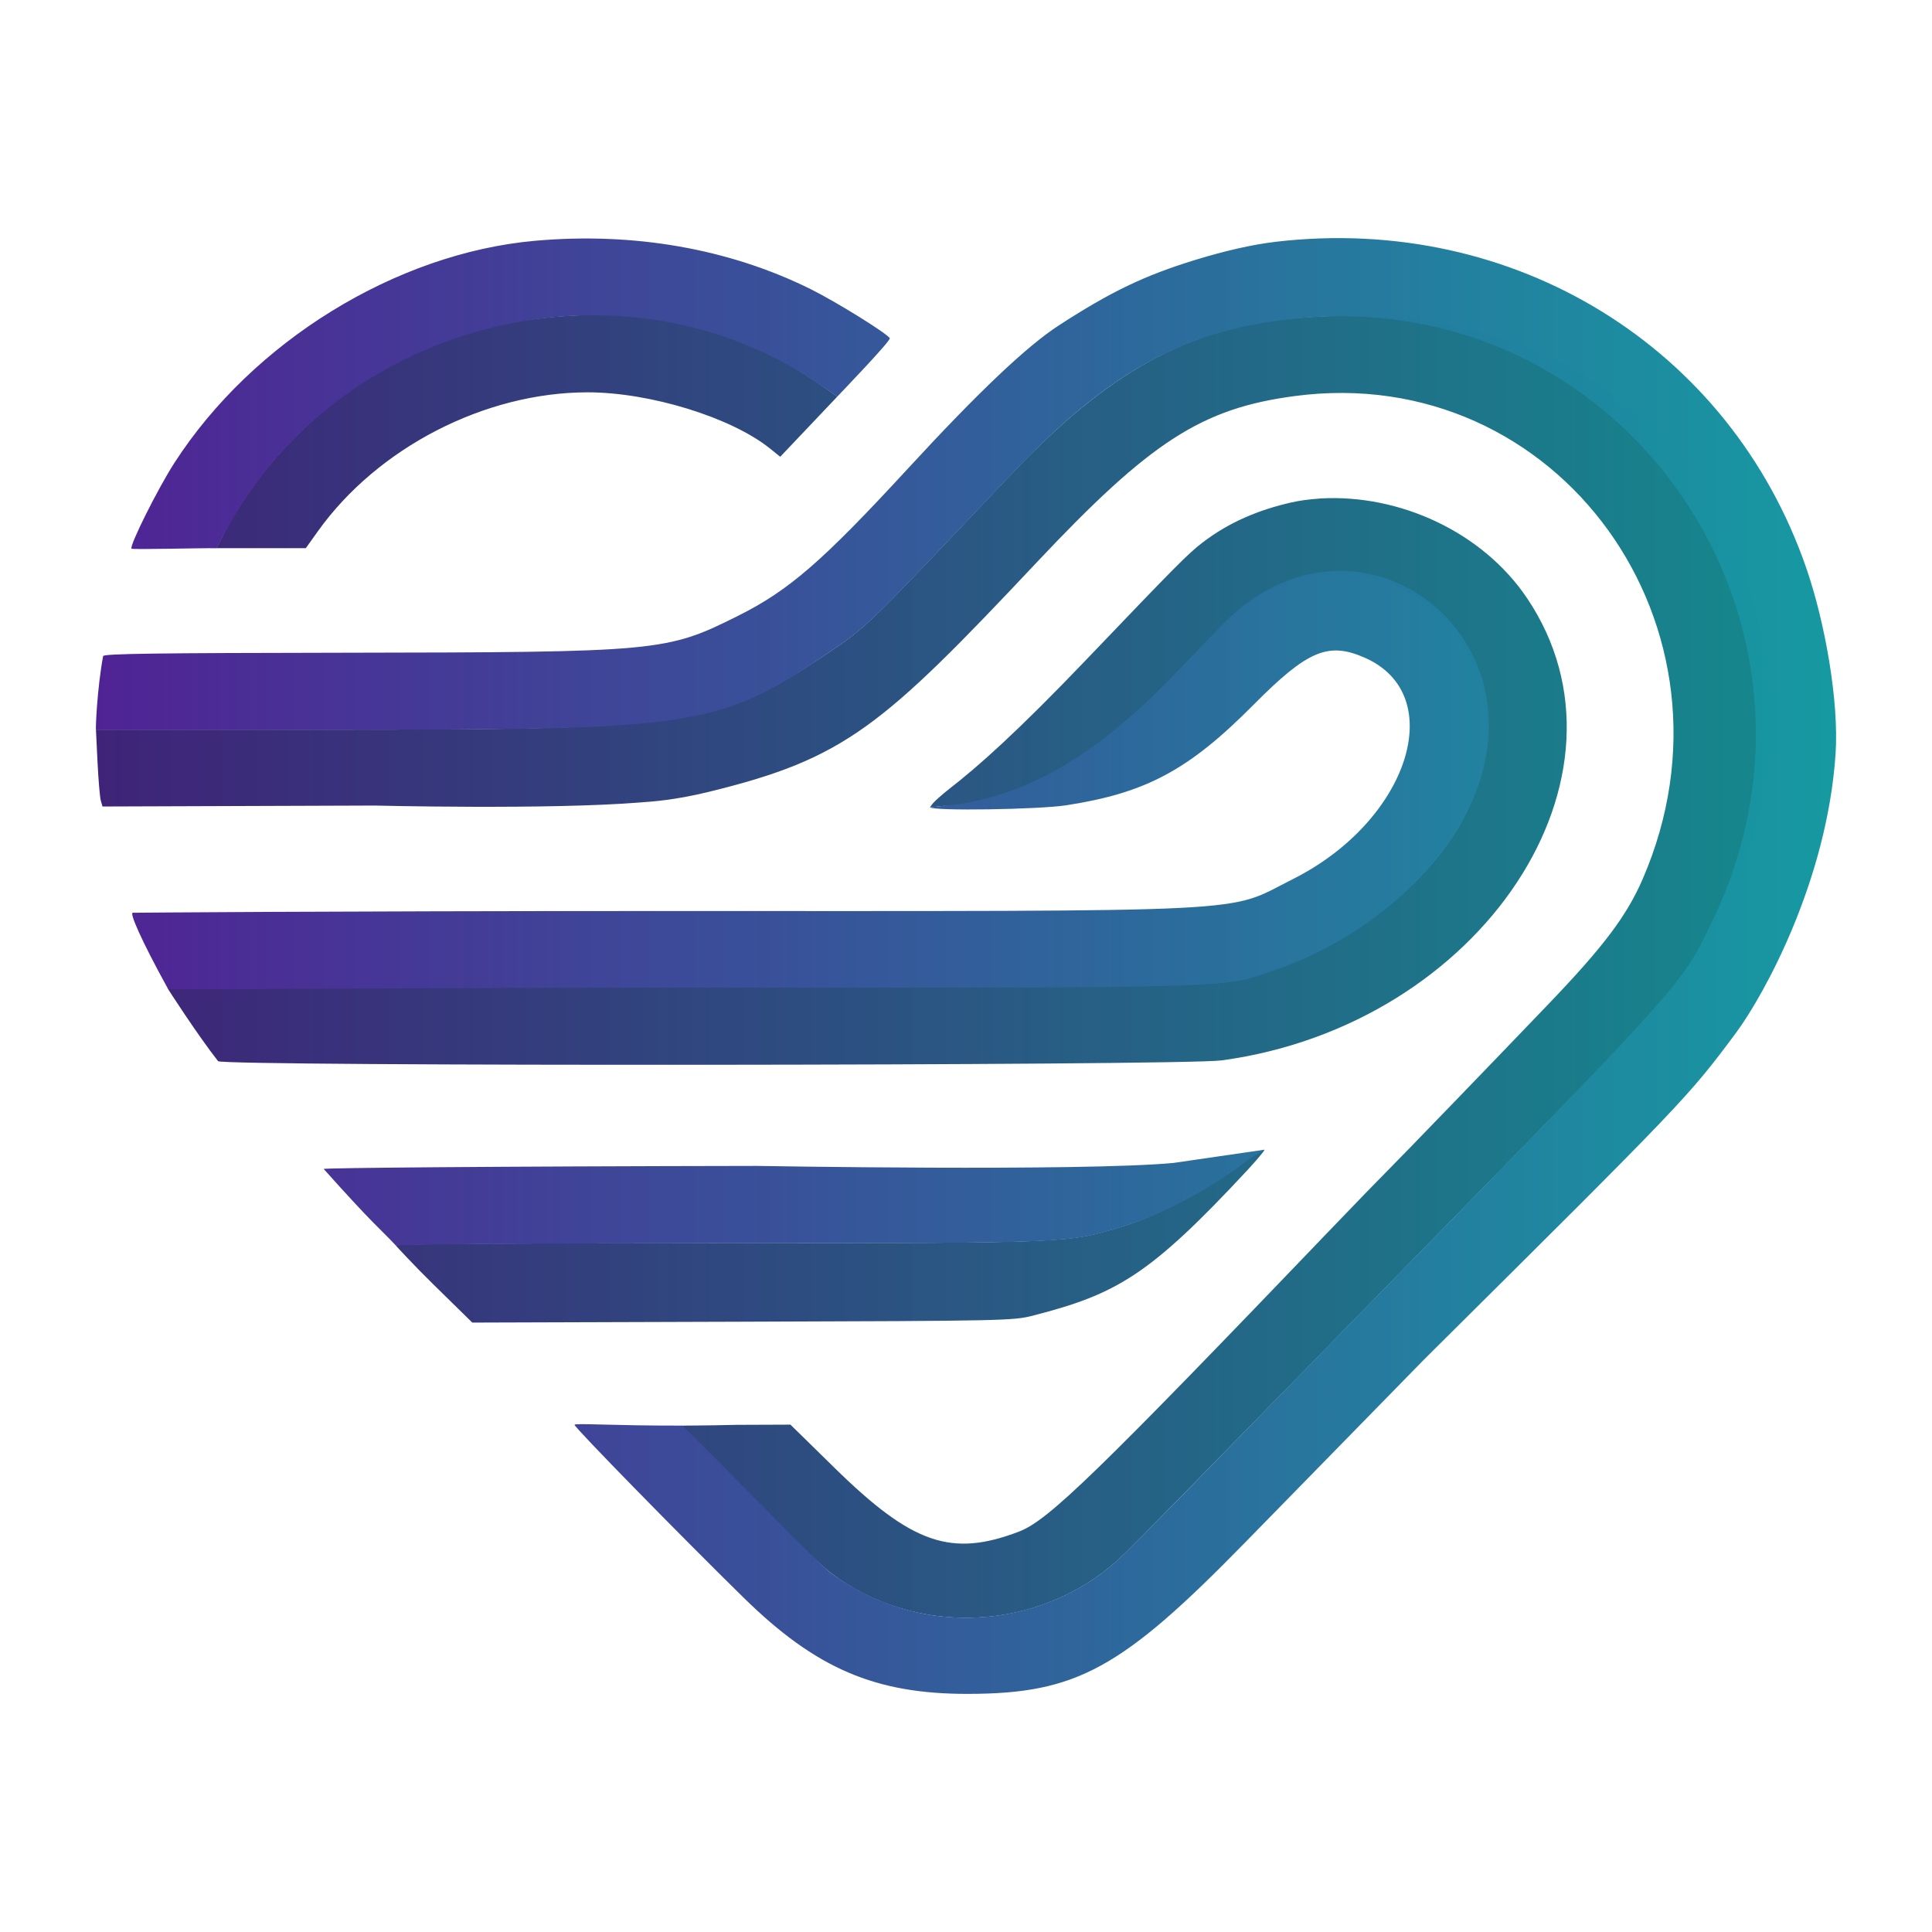
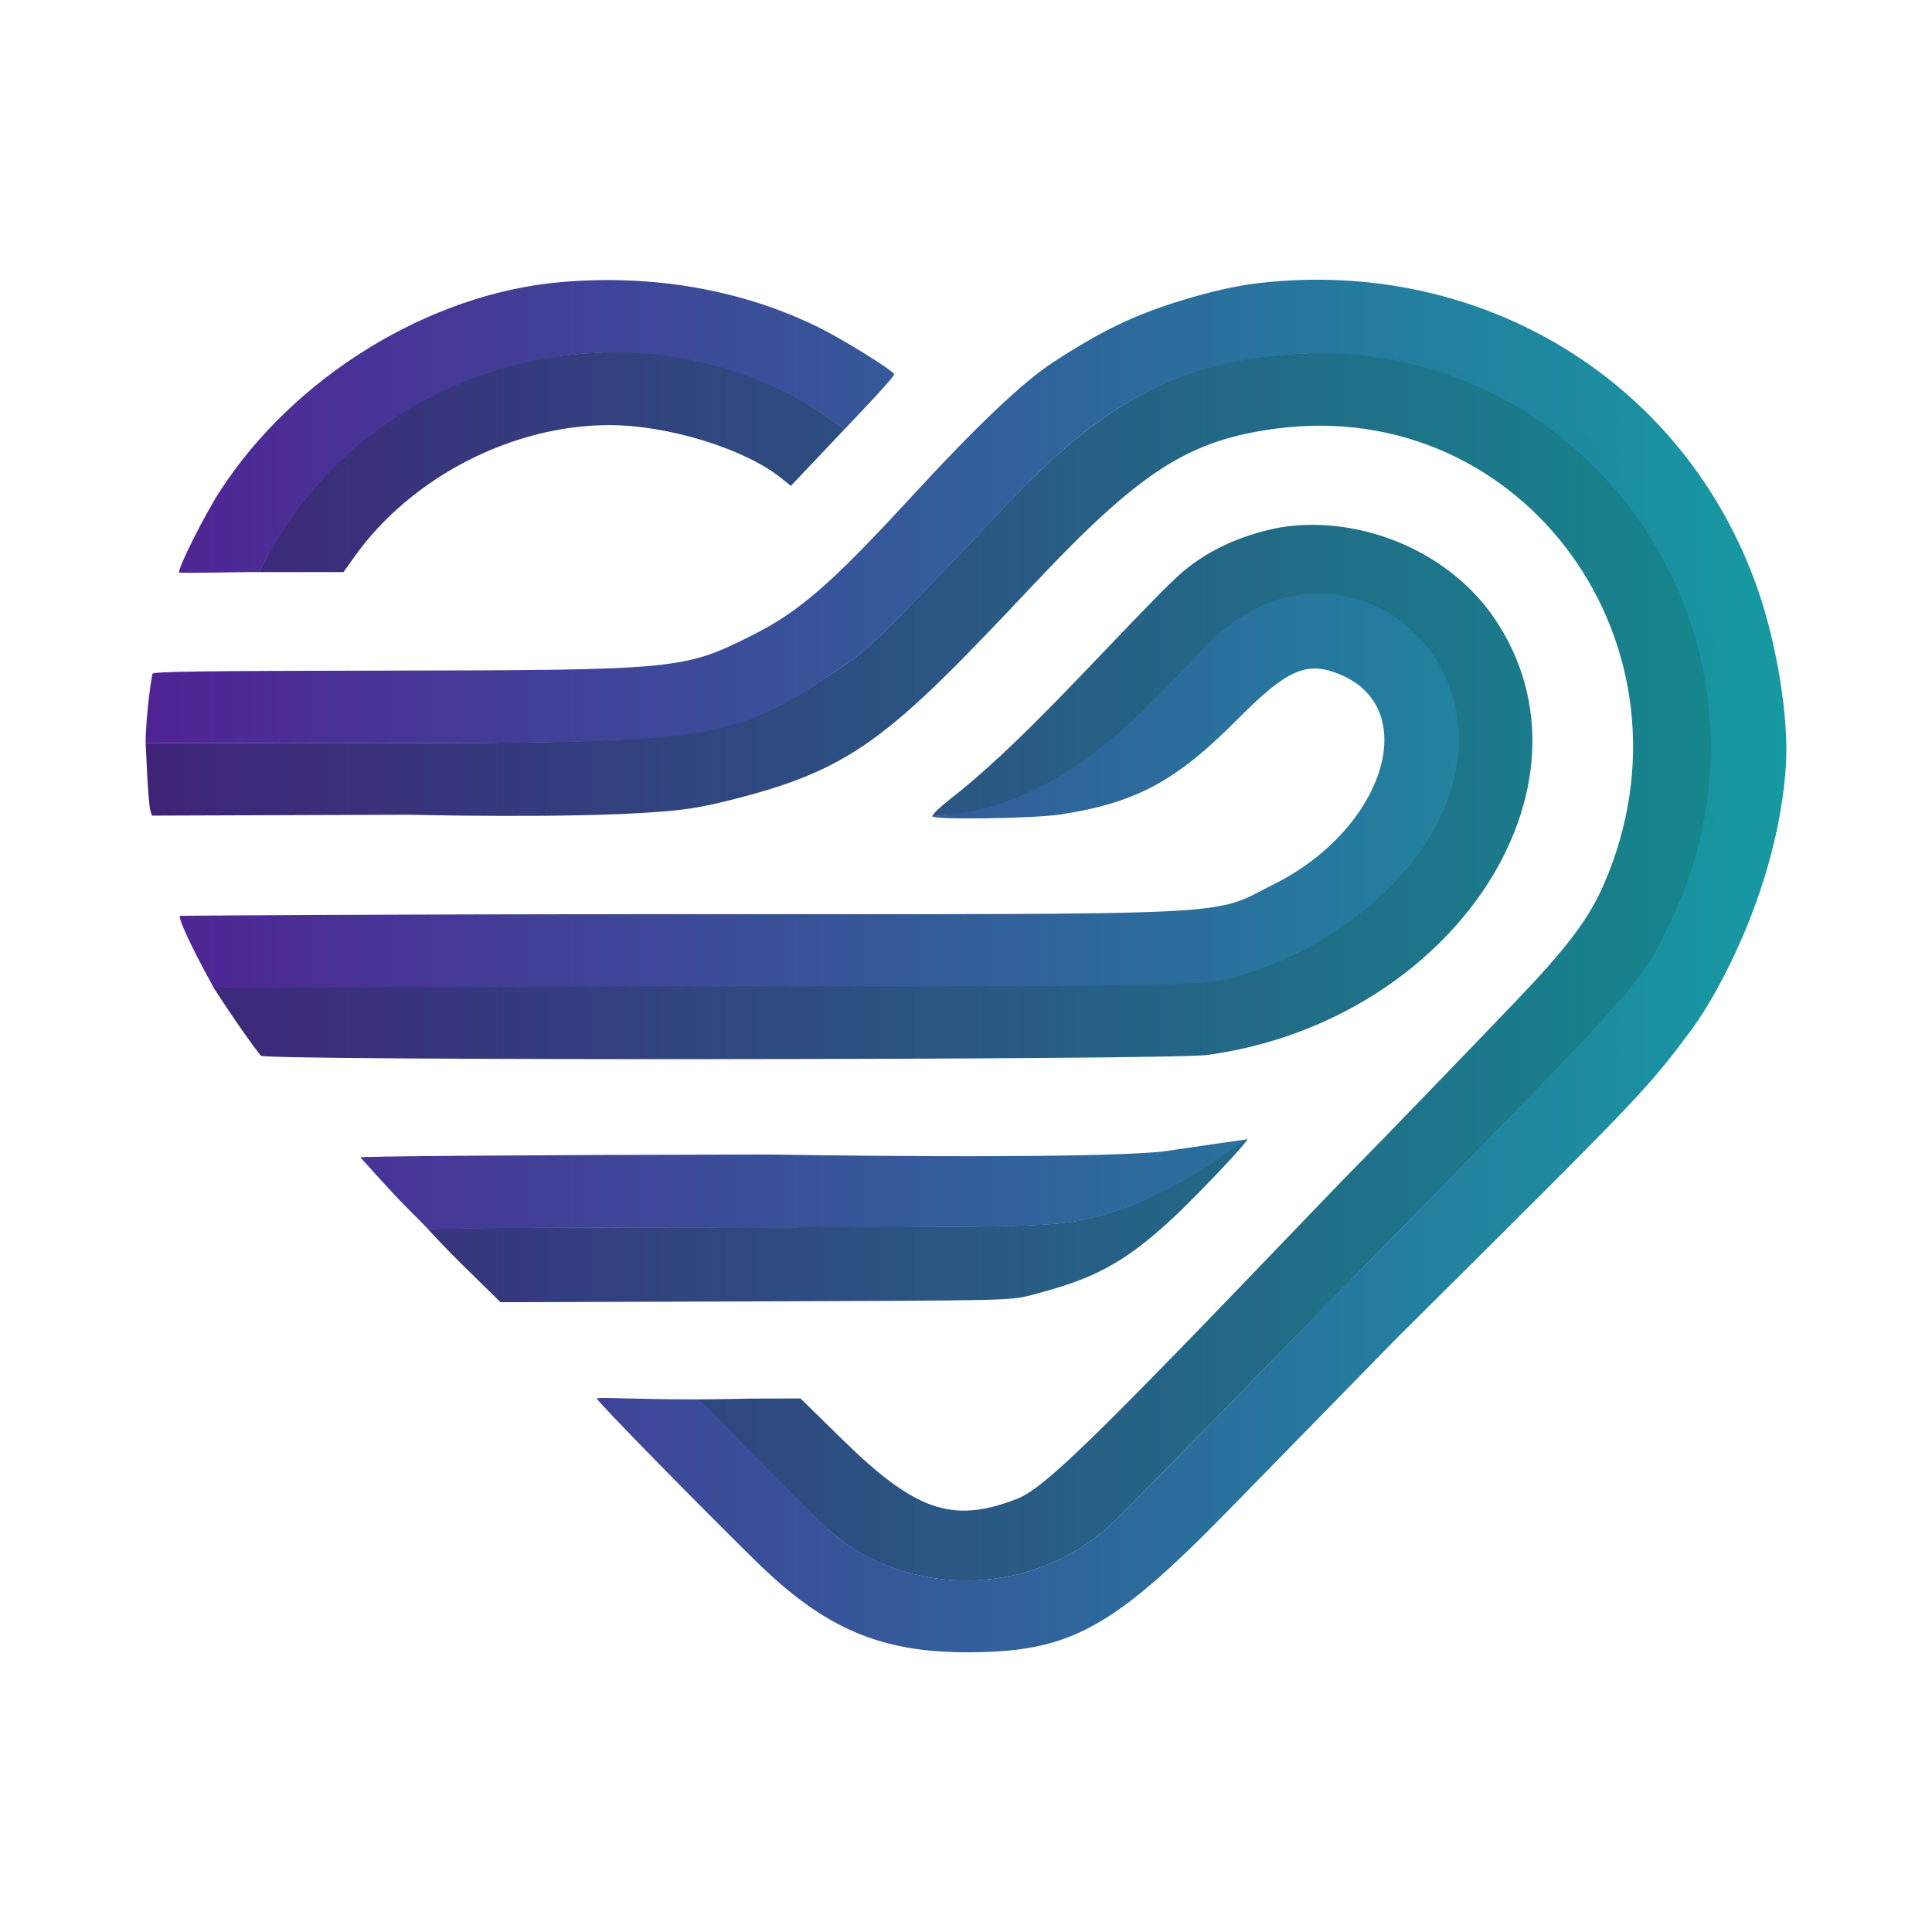
- <svg xmlns="http://www.w3.org/2000/svg" xmlns:xlink="http://www.w3.org/1999/xlink" id="svg" version="1.1" width="165" height="165" viewBox="0 0 165 165">
+ <svg xmlns="http://www.w3.org/2000/svg" xmlns:xlink="http://www.w3.org/1999/xlink" id="svg" version="1.1" width="175" height="175" viewBox="0 0 175 175">
  <defs id="defs1">
    <linearGradient id="linearGradient3">
      <stop style="stop-color:#3f2378;stop-opacity:1;" offset="0" id="stop3" />
      <stop style="stop-color:#15868c;stop-opacity:0.996;" offset="1" id="stop4" />
    </linearGradient>
    <linearGradient id="linearGradient1">
      <stop style="stop-color:#502395;stop-opacity:1;" offset="0" id="stop1" />
      <stop style="stop-color:#1599a1;stop-opacity:0.997;" offset="1" id="stop2" />
    </linearGradient>
    <linearGradient xlink:href="#linearGradient1" id="linearGradient2" x1="125.843" y1="110.751" x2="274.469" y2="110.751" gradientUnits="userSpaceOnUse" />
    <linearGradient xlink:href="#linearGradient3" id="linearGradient4" x1="125.848" y1="110.792" x2="267.671" y2="110.792" gradientUnits="userSpaceOnUse" />
  </defs>
-   <g id="svgg" transform="translate(-117.6536,-28.25061)">
+   <g id="svgg" transform="translate(-112.6536,-23.25061)">
    <path id="path1" d="m 163.882,55.432 c -11.035,1.062 -21.428,7.982 -26.862,17.925 L 136.131,75.068 h 3.819 3.82 l 1.014,-1.422 c 5.112,-7.163 14.278,-11.889 23.058,-11.889 5.323,0 12.269,2.141 15.573,4.801 l 0.873,0.703 2.438,-2.571 2.438,-2.571 -1.138,-0.798 c -7.224,-5.093 -14.716,-6.941 -24.135,-5.897 M 228.041,55.446 c -8.918,0.848 -15.625,4.458 -23.98,13.259 C 191.46,81.999 191.721,81.766 188.21,84.124 c -9.009,6.05 -11.486,6.437 -41.107,6.438 h -21.255 l 0.135,2.782 c 0.075,1.531 0.201,3.008 0.28,3.284 l 0.143,0.501 23.267,-0.081 c 0,0 14.871,0.369 22.694,-0.268 0.925,-0.075 2.803,-0.164 5.854,-0.911 C 189.822,93.031 192.959,90.347 206.203,76.271 c 9.72,-10.329 14.076,-13.138 22.009,-14.194 22.535,-3 39,19.833 29.737,41.236 -1.356,3.133 -3.318,5.744 -7.964,10.599 -4.522,4.724 -12.841,13.336 -14.001,14.492 -0.613,0.611 -2.528,2.585 -4.255,4.388 -20.454,21.336 -24.531,25.296 -27.037,26.257 -5.785,2.219 -9.131,1.066 -15.757,-5.429 l -3.774,-3.7 -4.646,0.018 c -2.617,0.066 -4.627,0.056 -4.682,0.073 -0.305,0.096 11.346,11.498 12.741,12.555 7.277,5.507 17.674,5.065 24.505,-1.04 0.472,-0.422 3.266,-3.231 6.209,-6.242 2.943,-3.011 7.516,-7.684 10.162,-10.388 29.75,-30.404 30.873,-31.494 33.094,-34.816 9.712,-15.033 7.817,-32.955 -3.703,-45.066 C 251.277,57.064 239.576,54.349 228.041,55.446 m 2.401,15.375 c -1.238,0.098 -1.682,0.169 -2.479,0.334 -2.822,0.641 -5.363,1.697 -7.656,3.469 -1.215,0.938 -2.203,1.935 -9.831,9.913 -5.921,6.194 -9.277,9.167 -11.701,11.047 0,0 -0.969,0.755 -1.413,1.238 -0.127,0.138 -0.287,0.379 -0.287,0.379 l 1.188,-0.126 c 4.964,0.332 13.599,-4.276 19.848,-11.145 1.201,-1.25 2.979,-3.101 3.952,-4.113 11.412,-11.865 28.379,1.476 20.623,16.213 -2.951,5.607 -9.297,10.645 -16.213,13.001 -4.593,1.565 -2.005,1.457 -50.722,1.457 -24.035,0 -43.699,0.274 -43.751,0.211 -0.097,-0.118 2.547,3.975 4.278,6.178 0.358,0.455 82.344,0.394 85.707,-0.065 22.244,-3.029 36.301,-24.315 26.077,-39.488 -3.808,-5.652 -10.905,-8.886 -17.621,-8.503 m -6.345,56.531 c -2.017,1.663 -7.05,4.58 -10.484,5.612 -4.888,1.469 -4.038,1.442 -34.563,1.452 -15.18,0.005 -27.738,0.047 -27.604,0.196 0.091,0.101 1.472,1.618 3.272,3.383 l 3.272,3.209 23.078,-0.074 c 22.48,-0.072 23.123,-0.086 24.824,-0.525 7.114,-1.835 9.924,-3.411 18.304,-12.43 0.585,-0.63 1.552,-1.732 1.436,-1.732 -0.115,0 -1.201,0.543 -1.551,0.913" stroke="none" fill="#242323" fill-rule="evenodd" style="display:inline;fill:url(#linearGradient4)" />
    <path id="path2" d="m 163.339,48.815 c -11.858,1.058 -24.097,8.595 -30.784,18.956 -1.401,2.169 -3.846,7.054 -3.672,7.335 0.061,0.099 5.851,-0.059 7.263,-0.036 0.302,-0.59 0.909,-1.693 0.909,-1.693 9.803,-17.939 33.935,-23.777 50.65,-12.253 0.679,0.468 1.154,0.779 1.457,0.999 0.209,-0.229 4.607,-4.791 4.483,-4.991 -0.265,-0.429 -4.603,-3.119 -6.743,-4.181 -6.969,-3.459 -15.121,-4.89 -23.563,-4.136 m 63.308,0.08 c -1.961,0.228 -4.325,0.758 -6.898,1.548 -4.347,1.334 -7.239,2.722 -11.675,5.603 -2.737,1.777 -6.849,5.676 -12.812,12.148 -7.379,8.01 -10.216,10.472 -14.575,12.65 -6.128,3.063 -6.646,3.111 -33.709,3.152 -15.919,0.024 -20.405,0.078 -20.517,0.285 -0.514,2.76 -0.66,6.288 -0.607,6.288 l 21.279,0.001 c 29.584,-0.001 31.915,-0.187 41.082,-6.442 3.511,-2.358 3.25,-2.113 15.851,-15.407 8.552,-9.024 15.188,-12.545 25.137,-13.338 27.623,-2.202 46.856,26.366 34.687,51.524 -2.759,5.705 -1.563,4.367 -34.449,37.976 -2.646,2.704 -7.21,7.39 -10.153,10.401 -2.943,3.011 -5.745,5.816 -6.217,6.238 -4.024,3.596 -9.291,5.221 -14.421,4.83 -3.578,-0.273 -7.012,-1.542 -10.077,-3.786 -1.377,-1.043 -12.453,-12.564 -12.696,-12.563 -6.014,0.011 -9.156,-0.233 -9.156,-0.066 0,0.225 9.014,9.439 14.442,14.762 6.178,6.059 11.241,8.23 19.164,8.216 9.258,-0.016 13.111,-2.123 23.691,-12.959 3.341,-3.42 10.203,-10.437 15.25,-15.592 22.296,-22.137 22.557,-22.405 26.675,-27.943 2.408,-3.272 7.752,-12.987 8.475,-23.786 0.298,-4.455 -0.887,-11.207 -2.508,-15.892 C 265.38,57.86 246.974,46.537 226.647,48.895 m -29.572,48.304 c 0.318,0.325 9.286,0.189 11.654,-0.177 6.806,-1.051 10.453,-3.009 15.978,-8.577 4.608,-4.643 6.372,-5.393 9.482,-4.033 7.253,3.172 3.769,13.954 -6.111,18.913 -5.843,2.932 -1.839,2.731 -54.345,2.731 -28.316,0 -44.611,0.145 -44.741,0.147 -0.278,0.003 0.64,2.2 3.024,6.526 0.04,0.072 19.672,-0.127 43.707,-0.127 48.717,0 46.198,0.074 50.791,-1.491 6.916,-2.356 13.253,-7.47 16.204,-13.077 8.119,-15.18 -9.2,-28.444 -20.854,-16.257 -0.973,1.012 -2.751,2.863 -3.952,4.113 -6.48,6.753 -12.754,10.587 -19.648,11.177 m 19.607,30.503 C 209.951,128.308 182.27,127.824 182.27,127.824 c -22.632,0.037 -37.053,0.169 -36.971,0.261 4.369,4.884 4.688,4.967 6.153,6.525 3.641,-0.115 12.414,-0.177 27.594,-0.182 30.525,-0.01 29.675,0.025 34.563,-1.444 3.393,-1.019 7.686,-3.419 10.143,-5.306 0.559,-0.412 1.277,-0.912 1.885,-1.238" stroke="none" fill="#898b8c" fill-rule="evenodd" style="display:inline;fill:url(#linearGradient2)" />
  </g>
</svg>
